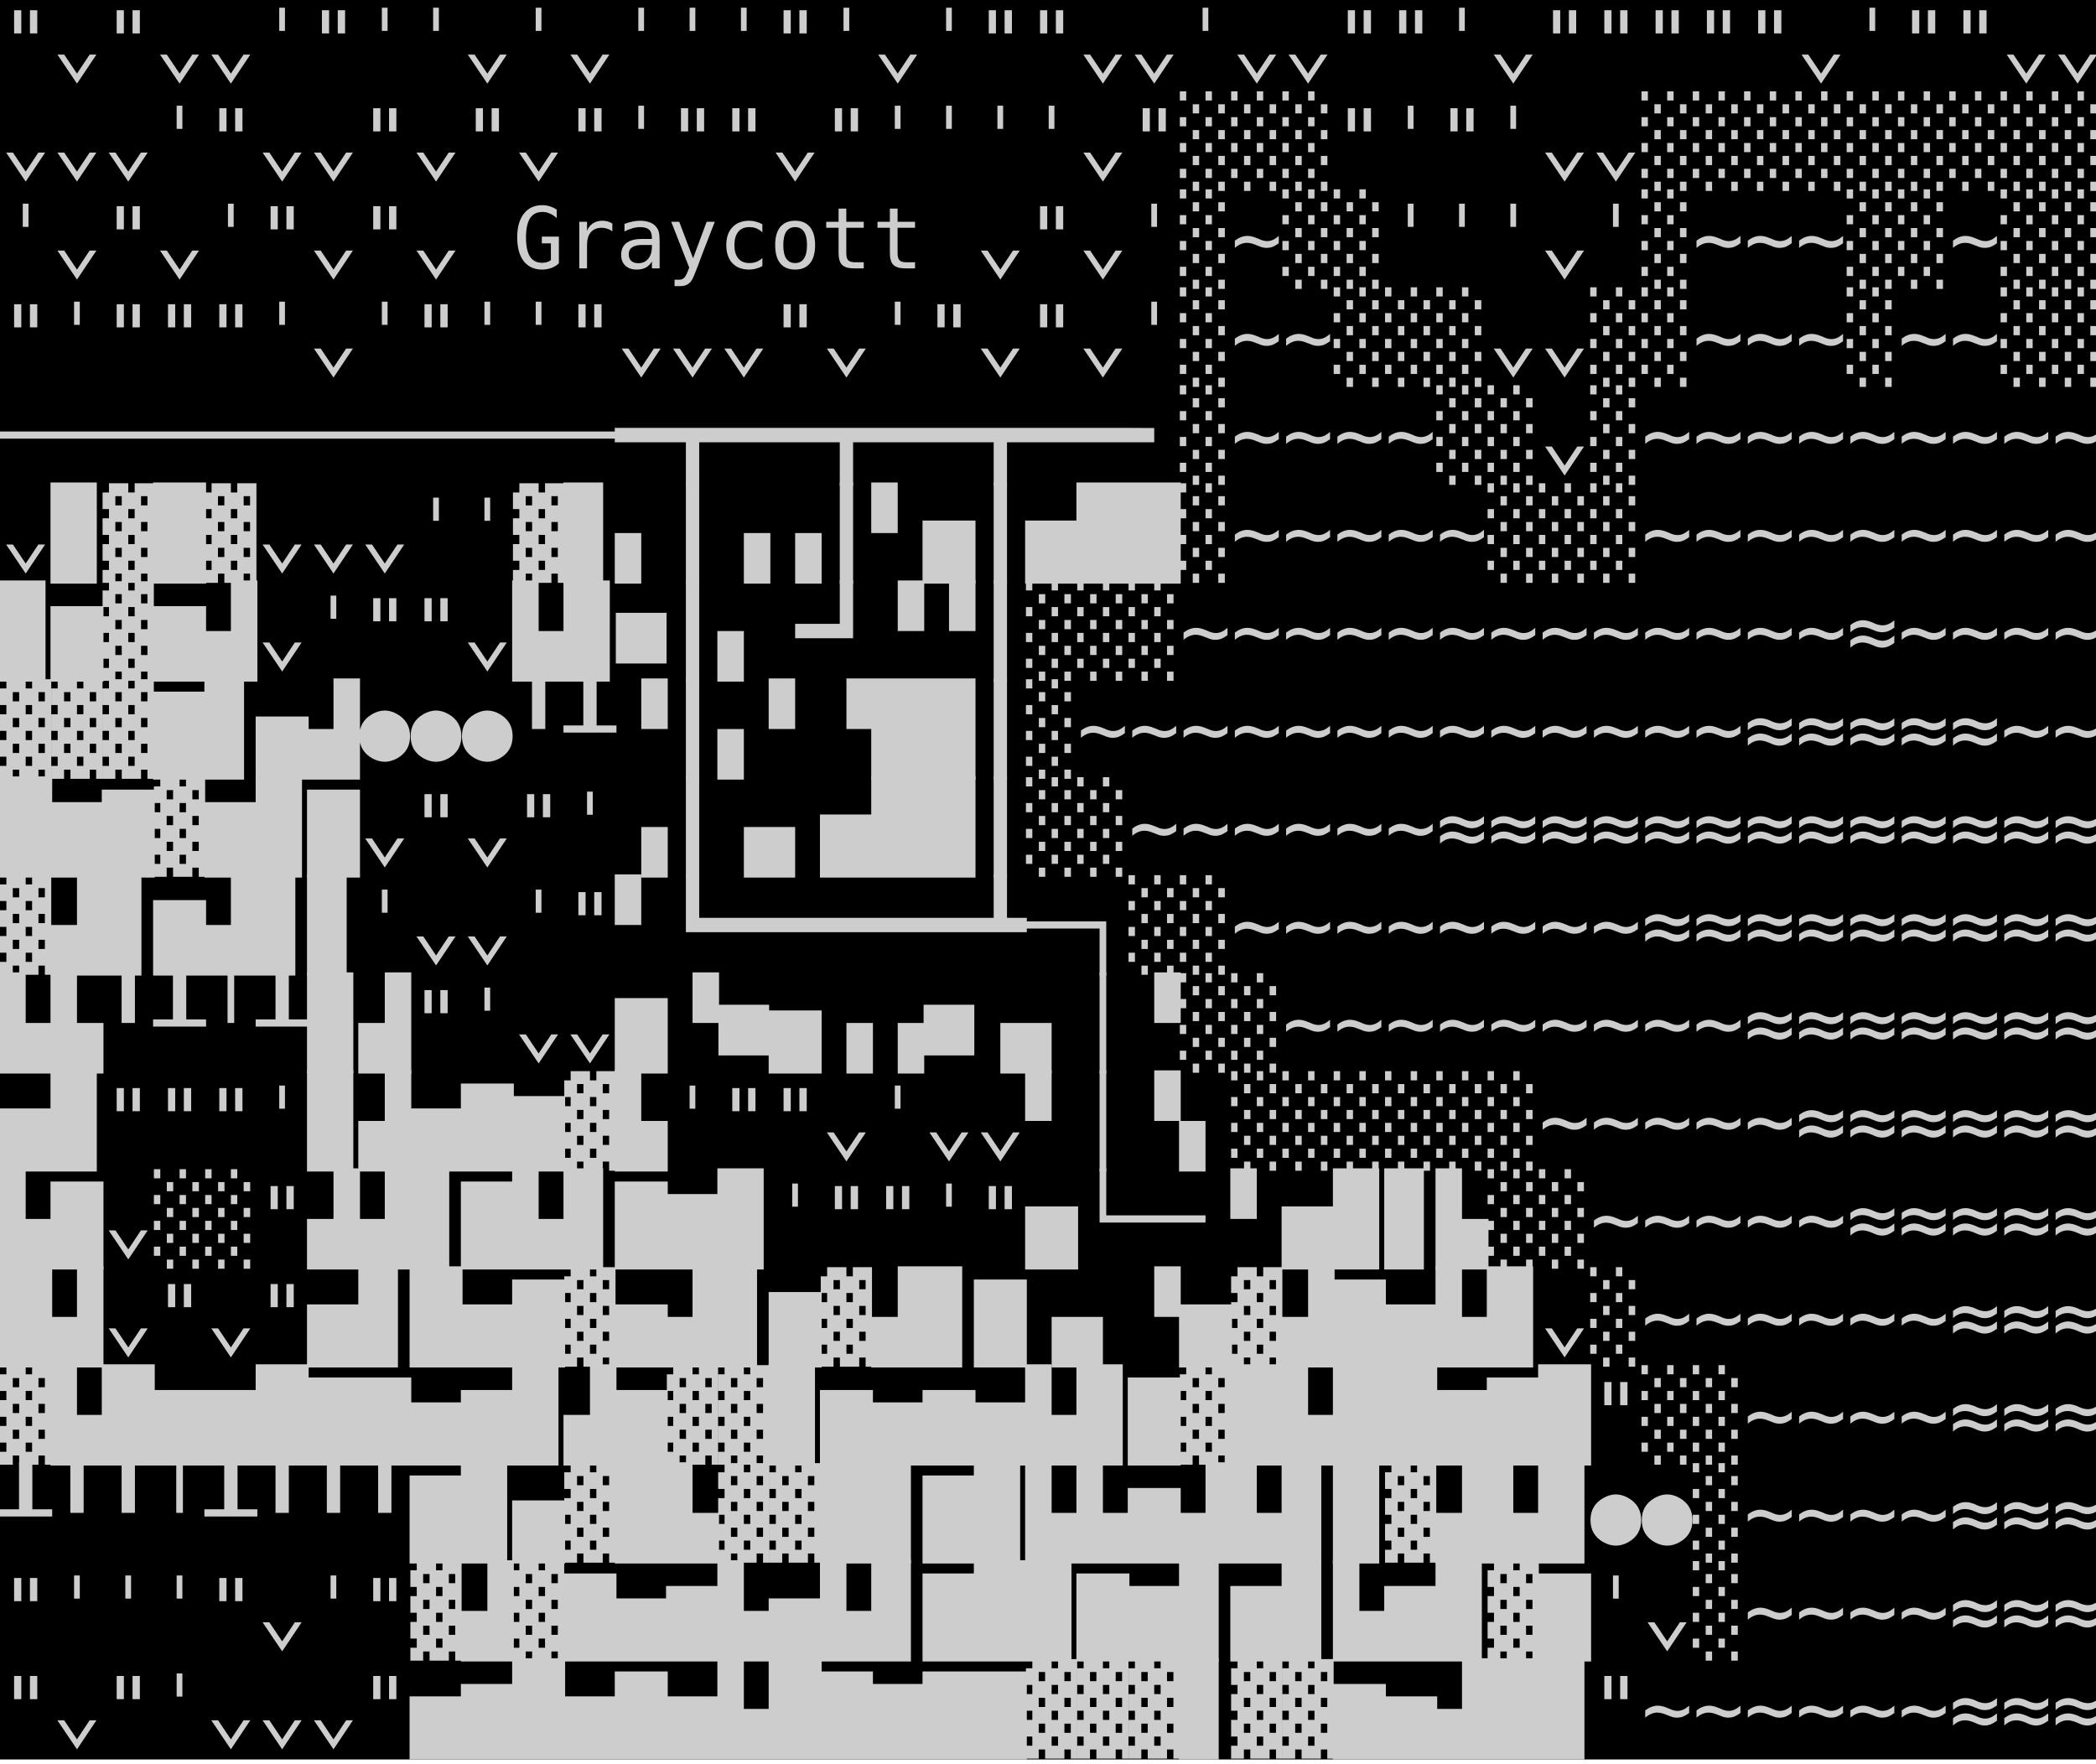
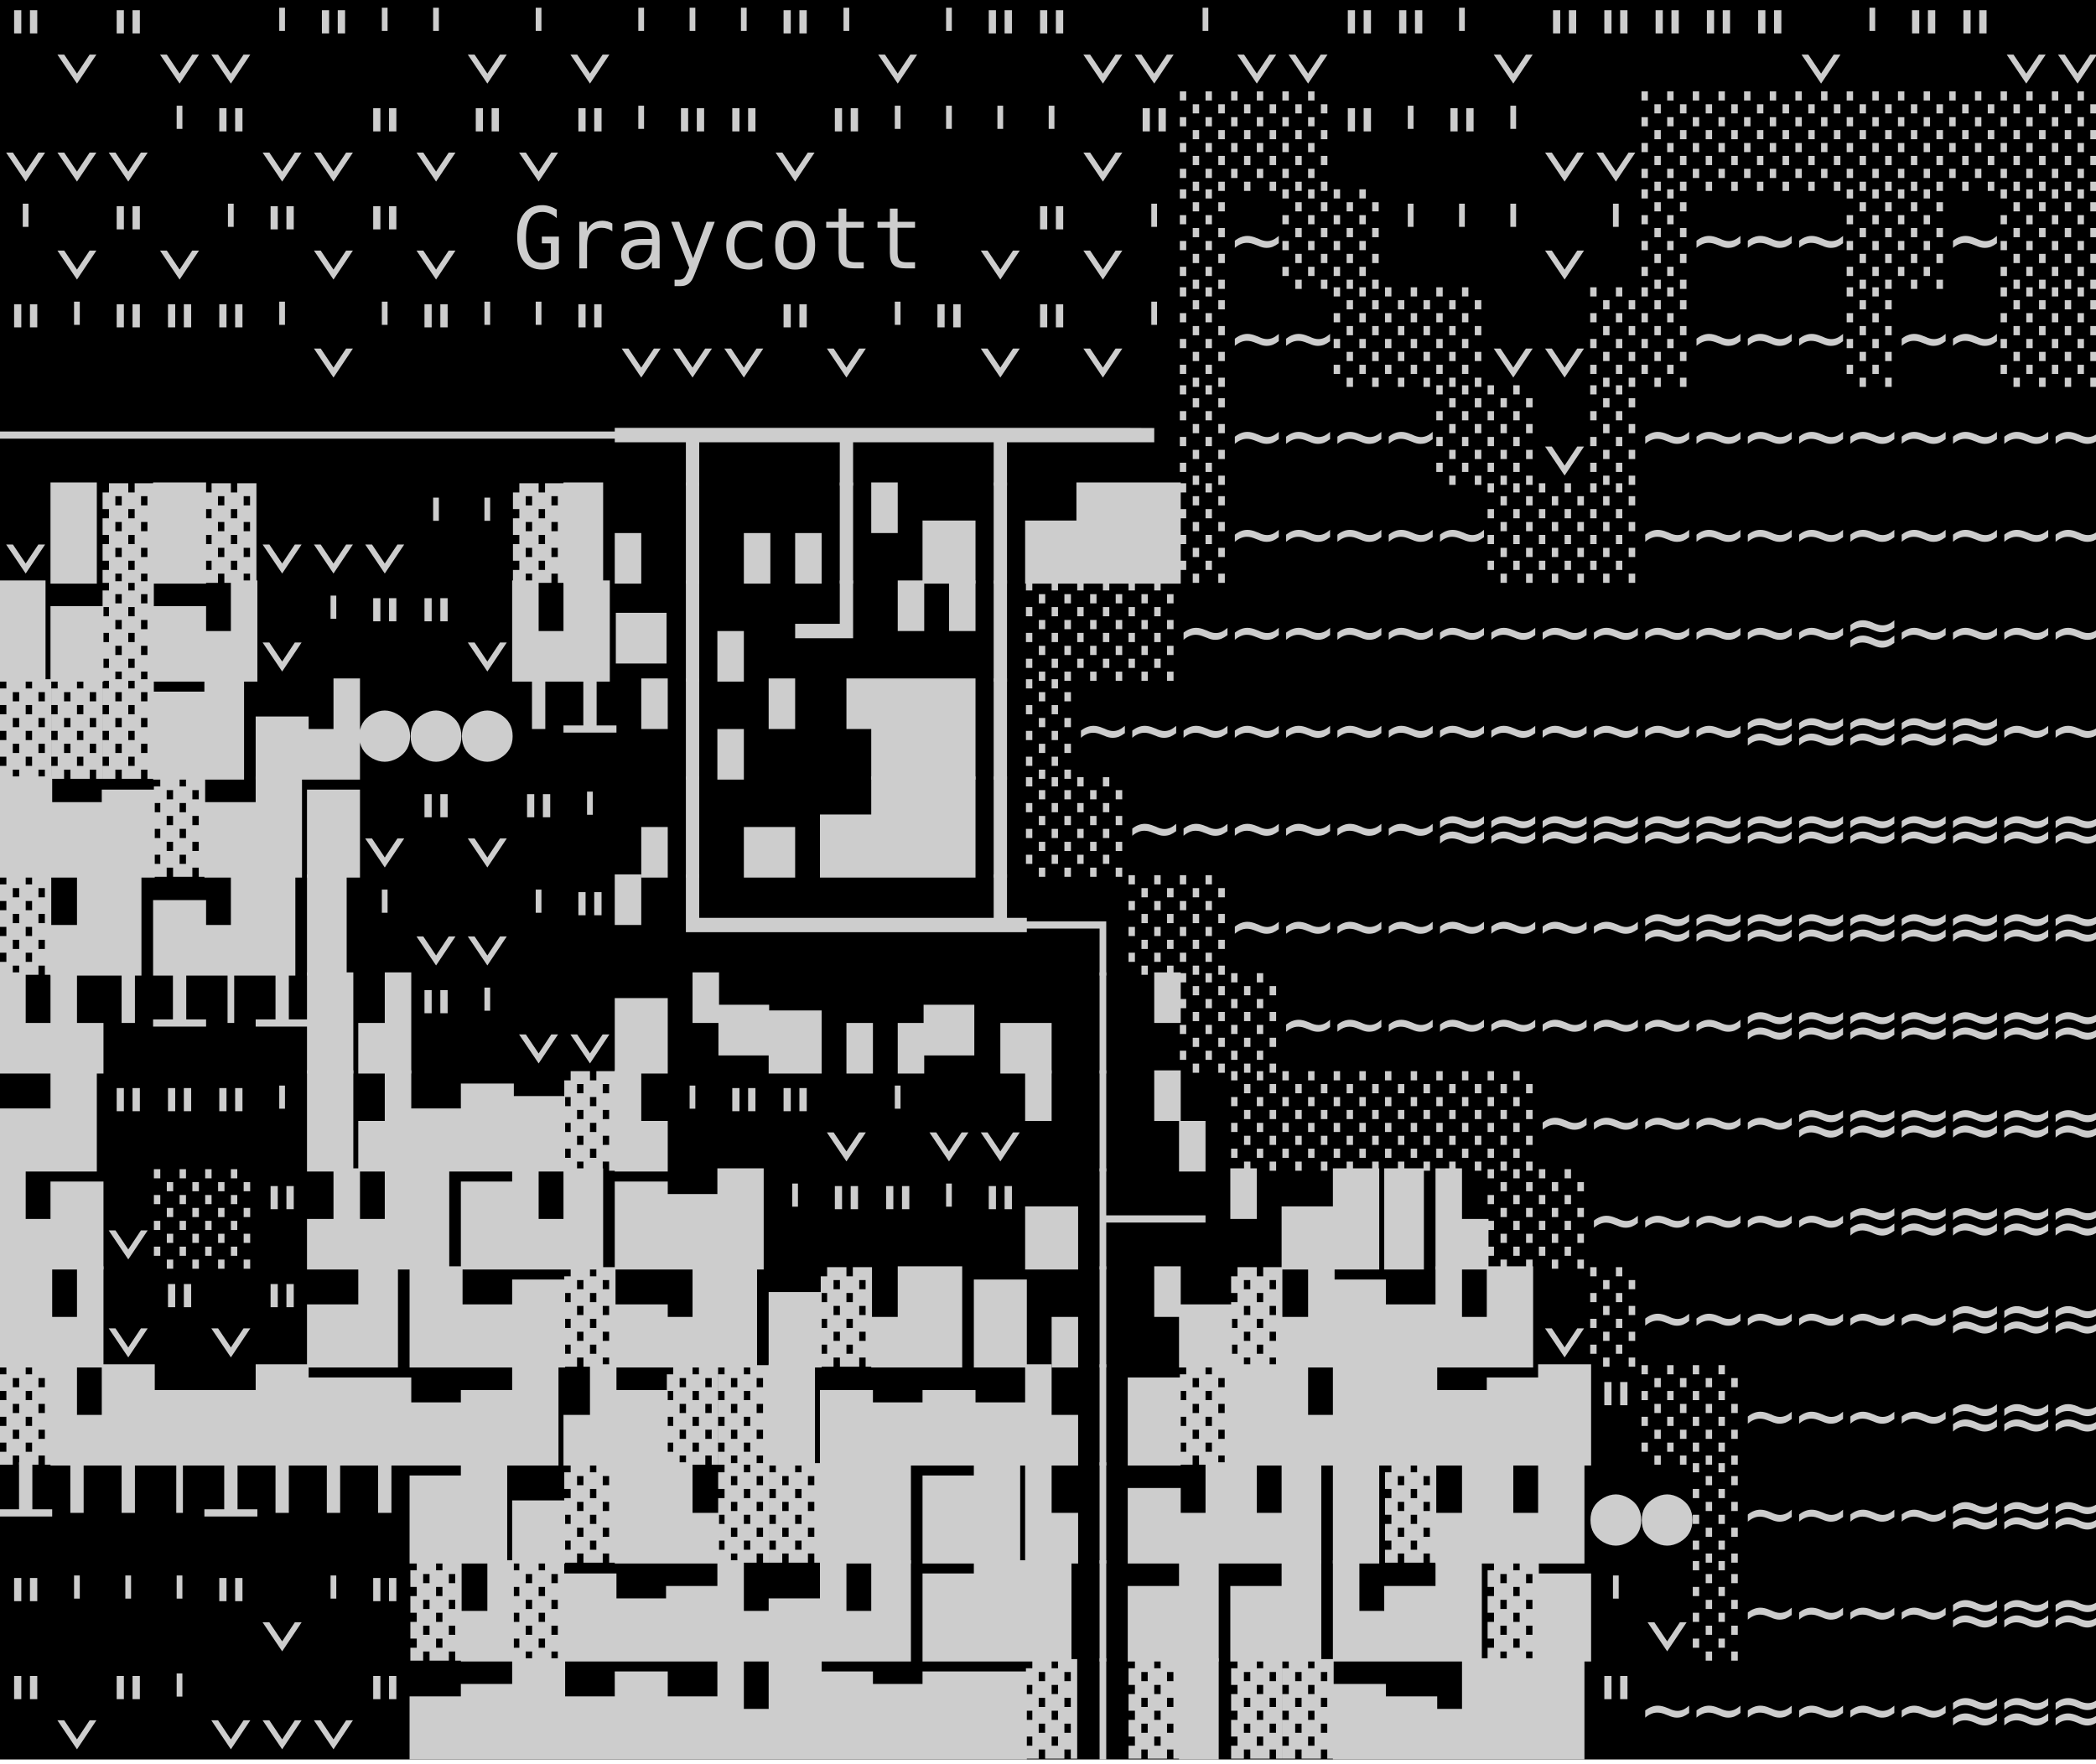
<svg xmlns="http://www.w3.org/2000/svg" version="1.1" width="246.0px" height="207.0px" viewBox="0 0 246.0 207.0" style="letter-spacing:0em;font-size:10px;font-family:'DejaVu Sans Mono';stroke:none">
  <text y="8.5" x="0.0" style="fill:#000000">█████████████████████████████████████████</text>
  <text y="20.0" x="0.0" style="fill:#000000">█████████████████████████████████████████</text>
  <text y="31.5" x="0.0" style="fill:#000000">█████████████████████████████████████████</text>
  <text y="43.0" x="0.0" style="fill:#000000">█████████████████████████████████████████</text>
  <text y="54.5" x="0.0" style="fill:#000000">█████████████████████████████████████████</text>
  <text y="66.0" x="0.0" style="fill:#000000">█████████████████████████████████████████</text>
  <text y="77.5" x="0.0" style="fill:#000000">█████████████████████████████████████████</text>
  <text y="89.0" x="0.0" style="fill:#000000">█████████████████████████████████████████</text>
  <text y="100.5" x="0.0" style="fill:#000000">█████████████████████████████████████████</text>
  <text y="112.0" x="0.0" style="fill:#000000">█████████████████████████████████████████</text>
  <text y="123.5" x="0.0" style="fill:#000000">█████████████████████████████████████████</text>
  <text y="135.0" x="0.0" style="fill:#000000">█████████████████████████████████████████</text>
  <text y="146.5" x="0.0" style="fill:#000000">█████████████████████████████████████████</text>
  <text y="158.0" x="0.0" style="fill:#000000">█████████████████████████████████████████</text>
  <text y="169.5" x="0.0" style="fill:#000000">█████████████████████████████████████████</text>
  <text y="181.0" x="0.0" style="fill:#000000">█████████████████████████████████████████</text>
  <text y="192.5" x="0.0" style="fill:#000000">█████████████████████████████████████████</text>
  <text y="204.0" x="0.0" style="fill:#000000">█████████████████████████████████████████</text>
  <text y="8.5" x="0.0" style="fill:#cdcdcd">"⌄"⌄⌄ˈ"ˈˈ⌄ˈ⌄ˈˈˈ"ˈ⌄ˈ""⌄⌄ˈ⌄⌄""ˈ⌄"""""⌄ˈ""⌄⌄</text>
  <text y="20.0" x="0.0" style="fill:#cdcdcd">⌄⌄⌄ˈ"⌄⌄"⌄"⌄"ˈ""⌄"ˈˈˈˈ⌄"░░░"ˈ"ˈ⌄⌄░░░░░░░░░</text>
  <text y="31.5" x="0.0" style="fill:#cdcdcd">ˈ⌄"⌄ˈ"⌄"⌄ Graycott ⌄"⌄ˈ░~░░ˈˈˈ⌄ˈ░~~~░░~░░</text>
  <text y="43.0" x="0.0" style="fill:#cdcdcd">"ˈ"""ˈ⌄ˈ"ˈˈ"⌄⌄⌄"⌄ˈ"⌄"⌄ˈ░~~░░░⌄⌄░░~~~░~~░░</text>
  <text y="54.5" x="0.0" style="fill:#cdcdcd">────────────━┳━━┳━━┳━━╸░~~~~░░⌄░~~~~~~~~~</text>
  <text y="66.0" x="0.0" style="fill:#cdcdcd">⌄▉▓█▓⌄⌄⌄ˈˈ▓▊▖┃▗▗┃▘▅┃▅██░~~~~~░░░~~~~~~~~~</text>
  <text y="77.5" x="0.0" style="fill:#cdcdcd">▉▆▓▆▟⌄ˈ""⌄▙▉■┃▖╺┛▝▝┃░░░~~~~~~~~~~~~~≈~~~~</text>
  <text y="89.0" x="0.0" style="fill:#cdcdcd">▓▓▓▇▊▅▟●●●╹┸▝┃▖▘▝██┃░~~~~~~~~~~~~~≈≈≈≈≈~~</text>
  <text y="100.5" x="0.0" style="fill:#cdcdcd">█▆▇▓▆▉▇⌄"⌄"ˈ▗┃▗▖▅██┃░░~~~~~~≈≈≈≈≈≈≈≈≈≈≈≈≈</text>
  <text y="112.0" x="0.0" style="fill:#cdcdcd">▓▟▊▆▟▊▊ˈ⌄⌄ˈ"▘┗━━━━━┻─┐░░~~~~~~~~≈≈≈≈≈≈≈≈≈</text>
  <text y="123.5" x="0.0" style="fill:#cdcdcd">▙▙╹┸╵┸▉▟"ˈ⌄⌄▆▝■▅▗▗■▗▖│▝░░~~~~~~~~~≈≈≈≈≈≈≈</text>
  <text y="135.0" x="0.0" style="fill:#cdcdcd">▅▉"""ˈ▉▟▅▇▆▓▙ˈ""⌄ˈ⌄⌄▘│▝▖░░░░░░~~~~~≈≈≈≈≈≈</text>
-   <text y="146.5" x="0.0" style="fill:#cdcdcd">▙▇⌄░░"▟▟▊▇▙▊▇▆▉ˈ""ˈ"▅└─╴▘▅▉▊▙░░~~~~~≈≈≈≈≈</text>
-   <text y="158.0" x="0.0" style="fill:#cdcdcd">█▟⌄"⌄"▅▊█▅▇▓▅▟▊▆▓▟▊▇▗▖▝▅▓▟▇▅▙▉⌄░~~~~~~≈≈≈</text>
-   <text y="169.5" x="0.0" style="fill:#cdcdcd">▓▙█▆▆█▇▇▅▆▉▟▆▓▓▉▆▅▆▅▙▉▇▓█▙██▆▇█"░░~~~~≈≈≈</text>
-   <text y="181.0" x="0.0" style="fill:#cdcdcd">┸╹╹╵┸╹╹╹▇▉▅▓█▙▓▓█▊▇▉▙▙▆▟▙▊▉▓▟▙▉●●░~~~~≈≈≈</text>
-   <text y="192.5" x="0.0" style="fill:#cdcdcd">"ˈˈˈ"⌄ˈ"▓▟▓▇▅▆▙▅▙▊▇█▉▇▆▊▆▊▙▆▉▓▇ˈ⌄░~~~~≈≈≈</text>
-   <text y="204.0" x="0.0" style="fill:#cdcdcd">"⌄"ˈ⌄⌄⌄"▅▆█▅▇▅▙█▇▆▇▇▓▓▓▊▓▓▆▅▟█▉"~~~~~~≈≈≈</text>
+   <text y="146.5" x="0.0" style="fill:#cdcdcd">▙▇⌄░░"▟▟▊▇▙▊▇▆▉ˈ""ˈ"▅├─╴▘▅▉▊▙░░~~~~~≈≈≈≈≈</text>
+   <text y="158.0" x="0.0" style="fill:#cdcdcd">█▟⌄"⌄"▅▊█▅▇▓▅▟▊▆▓▟▊▇▗│▝▅▓▟▇▅▙▉⌄░~~~~~~≈≈≈</text>
+   <text y="169.5" x="0.0" style="fill:#cdcdcd">▓▙█▆▆█▇▇▅▆▉▟▆▓▓▉▆▅▆▅▙│▇▓█▙██▆▇█"░░~~~~≈≈≈</text>
+   <text y="181.0" x="0.0" style="fill:#cdcdcd">┸╹╹╵┸╹╹╹▇▉▅▓█▙▓▓█▊▇▉▙│▆▟▙▊▉▓▟▙▉●●░~~~~≈≈≈</text>
+   <text y="192.5" x="0.0" style="fill:#cdcdcd">"ˈˈˈ"⌄ˈ"▓▟▓▇▅▆▙▅▙▊▇█▉│▆▊▆▊▙▆▉▓▇ˈ⌄░~~~~≈≈≈</text>
+   <text y="204.0" x="0.0" style="fill:#cdcdcd">"⌄"ˈ⌄⌄⌄"▅▆█▅▇▅▙█▇▆▇▇▓│▓▊▓▓▆▅▟█▉"~~~~~~≈≈≈</text>
</svg>
